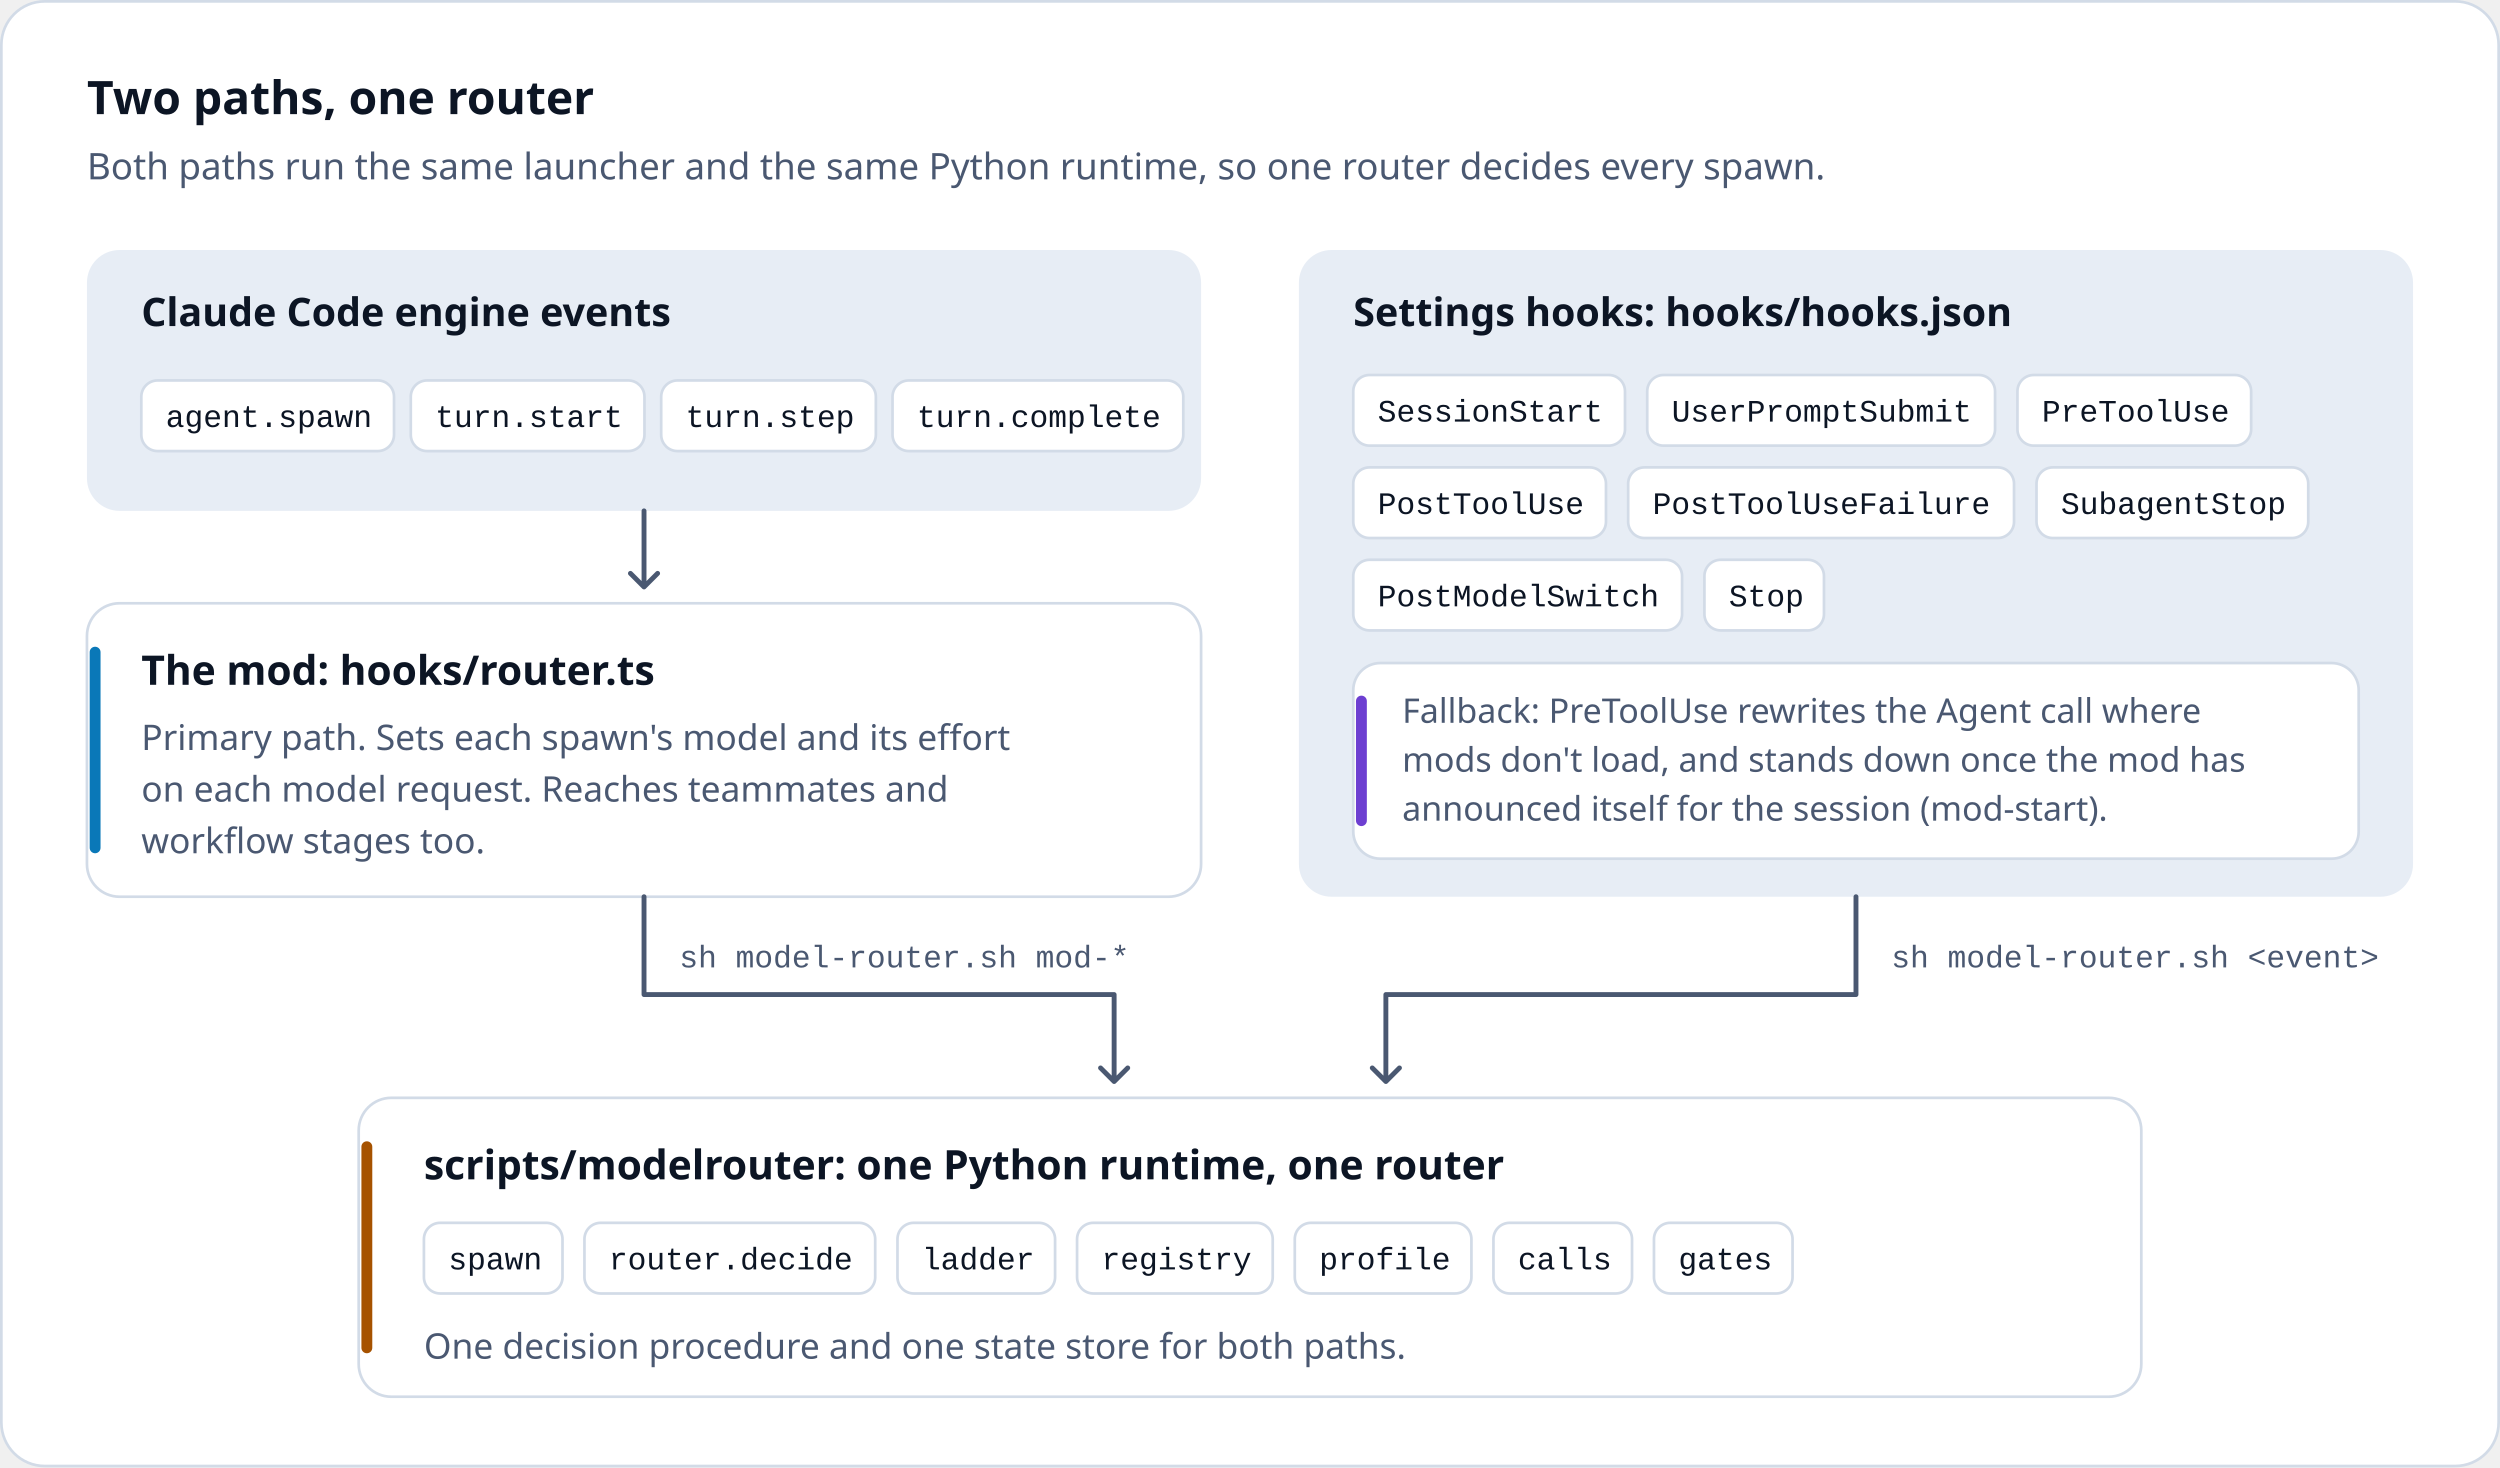
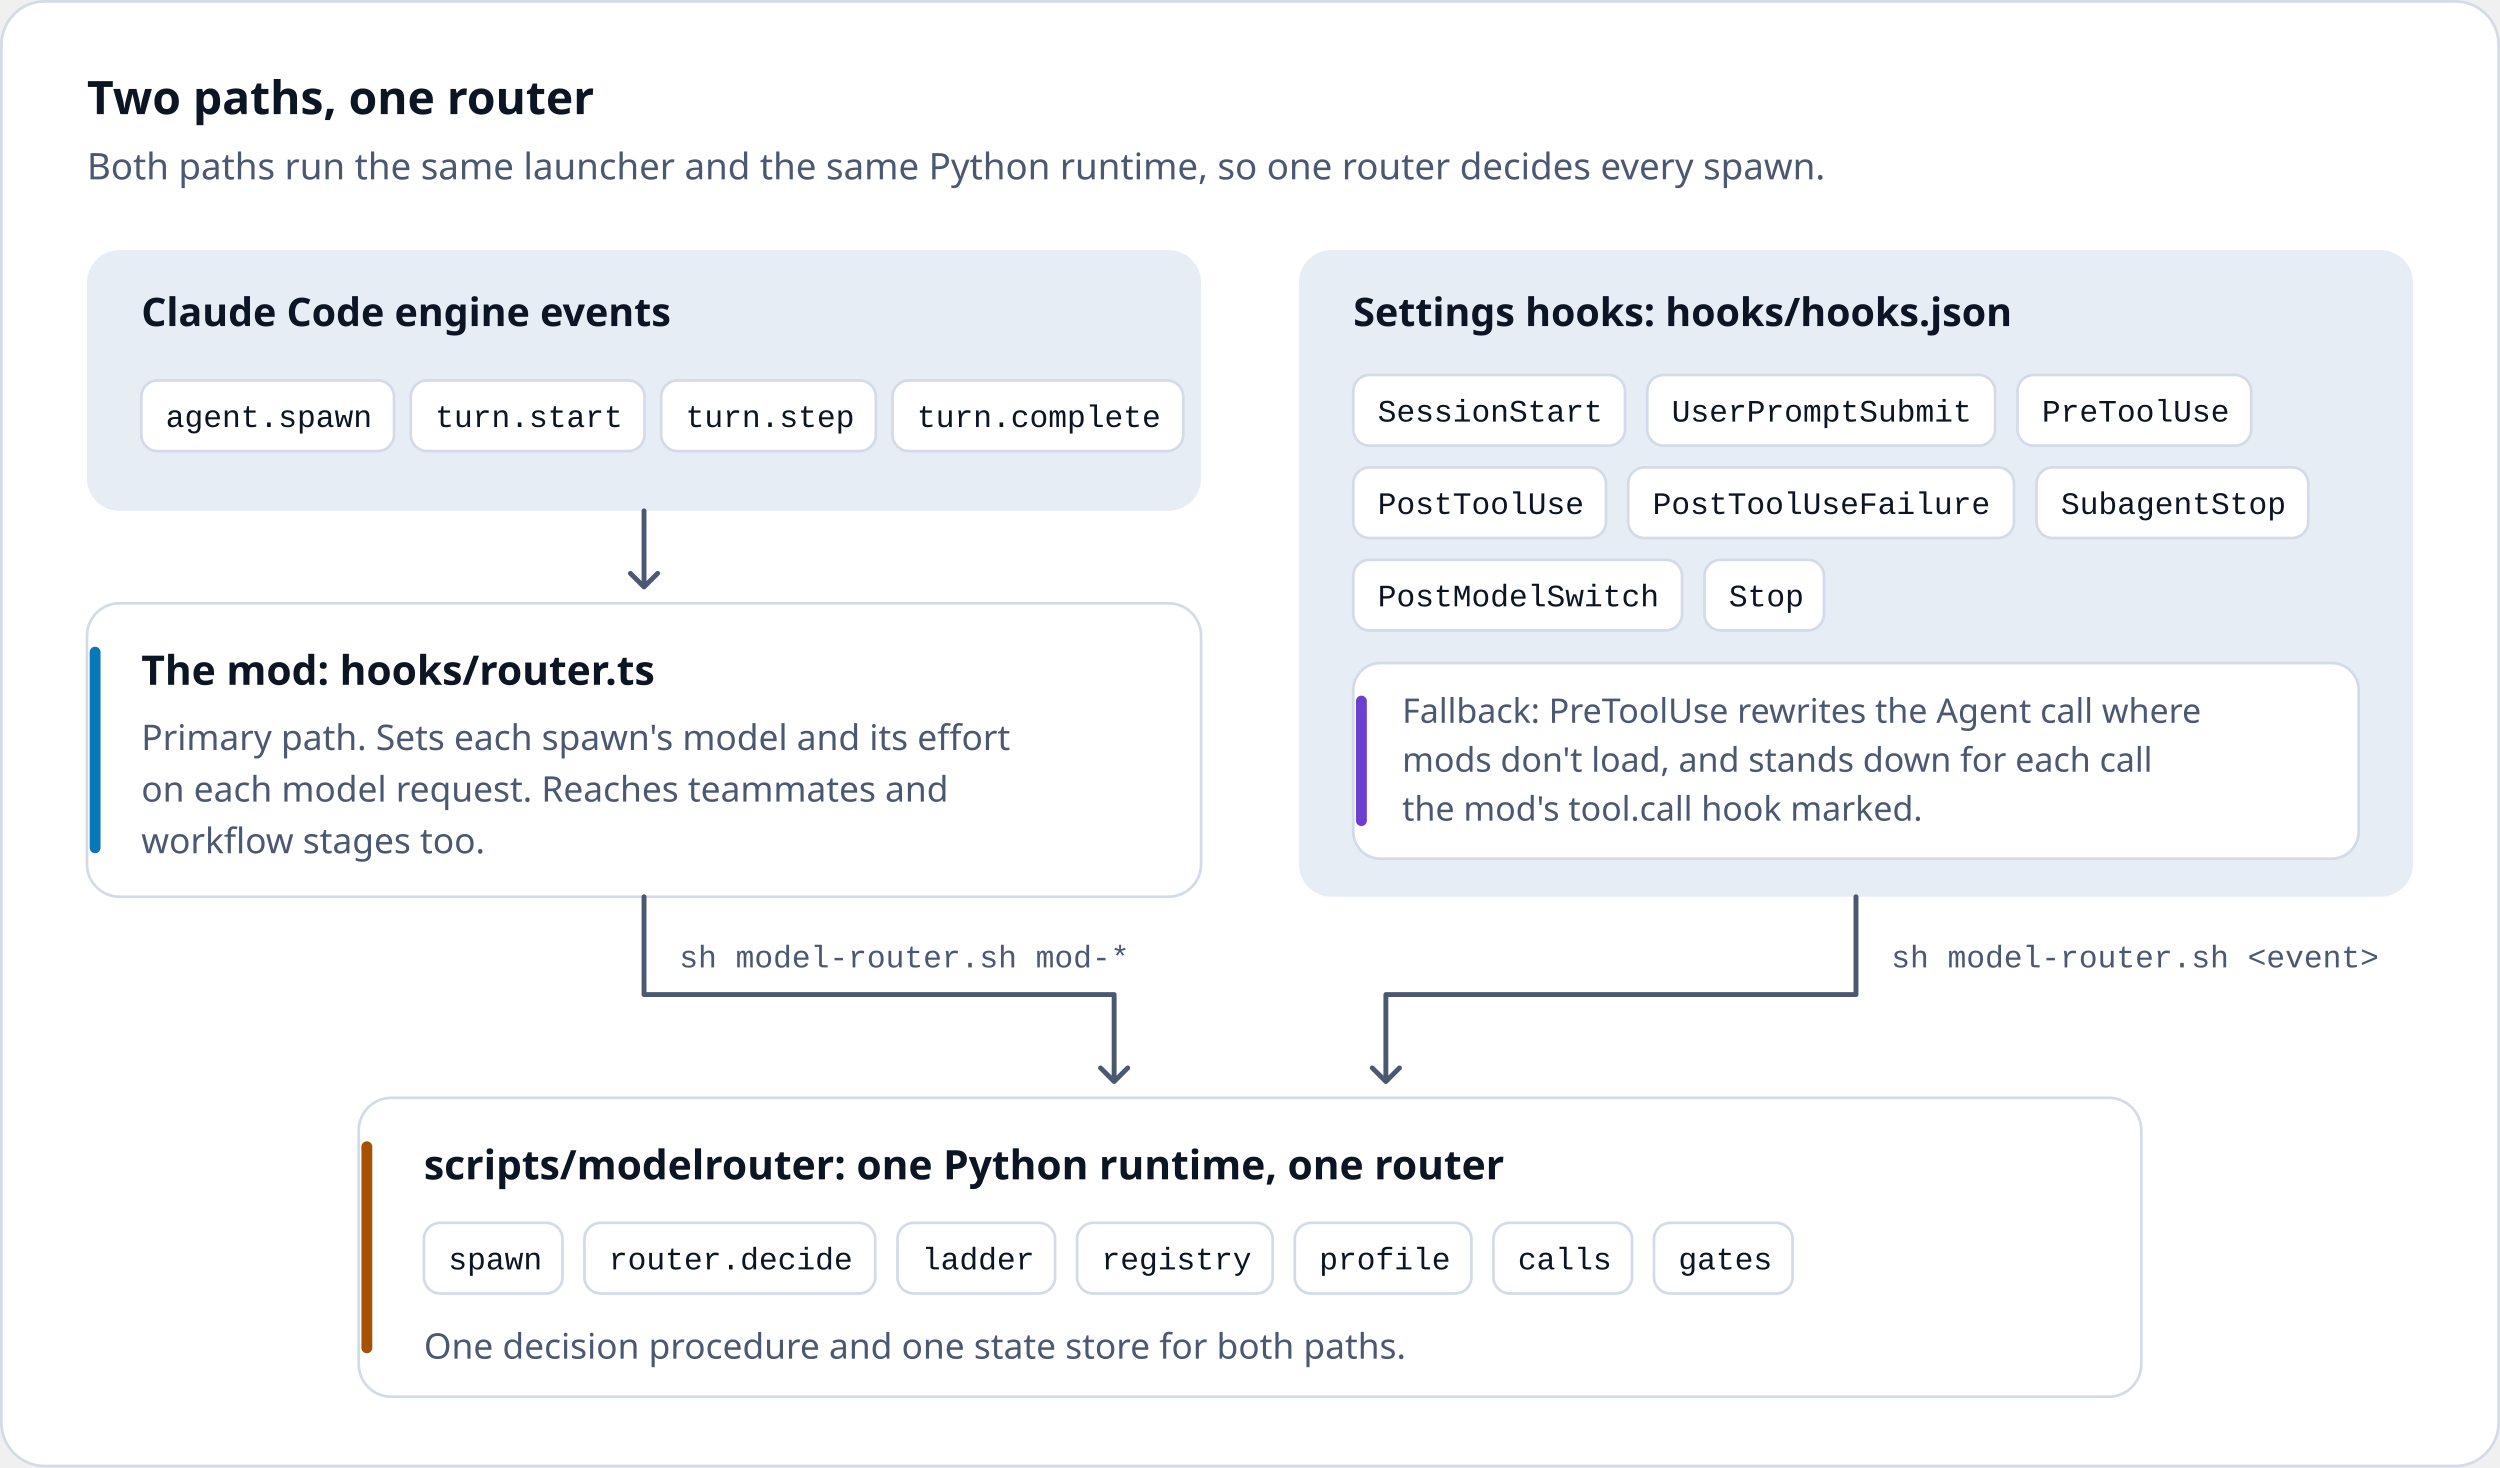
<svg xmlns="http://www.w3.org/2000/svg" viewBox="0 0 920 540" width="920" height="540" role="img" aria-label="Claude Code engine events (agent.spawn, turn.start, turn.step, turn.complete) reach the mod, hooks/router.ts. Settings hooks in hooks/hooks.json (SessionStart, UserPromptSubmit, PreToolUse, PostToolUse, PostToolUseFailure, SubagentStop, PostModelSwitch, Stop) do the bookkeeping and are the fallback. Both run sh model-router.sh, which calls one Python runtime that decides every spawn.">
  <style>text{font-family:-apple-system, BlinkMacSystemFont, "Segoe UI", "Noto Sans", Helvetica, Arial, sans-serif}.mono{font-family:ui-monospace, SFMono-Regular, "SF Mono", Menlo, Consolas, "Liberation Mono", monospace}.b{font-weight:600}.rail{stroke:#C9D4E4}.tilehalo{stroke:#0C1524}.bg{fill:#F4F7FB}.card{fill:#FFFFFF;stroke:#D2DBE7}.ink{fill:#0C1524}.mut{fill:#4A5871}.faint{fill:#E7EDF5}.ln{stroke:#D2DBE7}.lnm{stroke:#4A5871}.inks{stroke:#0C1524}.rt{fill:#A65200}.rts{stroke:#A65200}.rtsoft{fill:#FFF1DE}.halo{stroke:#FFFFFF}.haloc{stroke:#F4F7FB}.tile{fill:#0C1524;stroke:#0C1524}.stop0{stop-color:#FFFFFF}.stop1{stop-color:#F4F7FB}.tag{fill:#FFFFFF}.r1{fill:#0E8C6F}.r1s{stroke:#0E8C6F}.r2{fill:#0A78B8}.r2s{stroke:#0A78B8}.r3{fill:#3B57D6}.r3s{stroke:#3B57D6}.r4{fill:#6D3FD1}.r4s{stroke:#6D3FD1}.r5{fill:#A72C8A}.r5s{stroke:#A72C8A}@media (prefers-color-scheme: dark){.bg{fill:#0A101B}.card{fill:#0F1828;stroke:#26344B}.ink{fill:#E7EDF6}.mut{fill:#9BA9BD}.faint{fill:#1A263A}.ln{stroke:#26344B}.lnm{stroke:#9BA9BD}.inks{stroke:#E7EDF6}.rt{fill:#FFB23E}.rts{stroke:#FFB23E}.rtsoft{fill:#33260F}.halo{stroke:#0F1828}.haloc{stroke:#0A101B}.tile{fill:#13203A;stroke:#2C3E60}.stop0{stop-color:#0F1828}.stop1{stop-color:#0A101B}.tag{fill:#0C1524}.r1{fill:#38D3A8}.r1s{stroke:#38D3A8}.r2{fill:#45B4F2}.r2s{stroke:#45B4F2}.r3{fill:#8196FF}.r3s{stroke:#8196FF}.r4{fill:#AA8BFF}.r4s{stroke:#AA8BFF}.r5{fill:#F27BCD}.r5s{stroke:#F27BCD}}.pa,.pb,.pc{opacity:0}.pa{animation:pa 6s linear infinite}@keyframes pa{0%{transform:translate(237px,188px);opacity:0}0%{transform:translate(237px,188px);opacity:0}1%{transform:translate(237px,188px);opacity:1}12.0%{transform:translate(237px,222px);opacity:1}14%{transform:translate(237px,222px);opacity:0}100%{transform:translate(237px,222px);opacity:0}}.pb{animation:pb 6s linear infinite}@keyframes pb{0%{transform:translate(237px,330px);opacity:0}22%{transform:translate(237px,330px);opacity:0}23%{transform:translate(237px,330px);opacity:1}26.37%{transform:translate(237px,366px);opacity:1}47.38%{transform:translate(410px,366px);opacity:1}52.0%{transform:translate(410px,404px);opacity:1}54%{transform:translate(410px,404px);opacity:0}100%{transform:translate(410px,404px);opacity:0}}.pc{animation:pc 6s linear infinite}@keyframes pc{0%{transform:translate(683px,330px);opacity:0}58%{transform:translate(683px,330px);opacity:0}59%{transform:translate(683px,330px);opacity:1}62.37%{transform:translate(683px,366px);opacity:1}83.38%{transform:translate(510px,366px);opacity:1}88.0%{transform:translate(510px,404px);opacity:1}90%{transform:translate(510px,404px);opacity:0}100%{transform:translate(510px,404px);opacity:0}}@media (prefers-reduced-motion: reduce){*{animation:none!important}}</style>
  <rect x="0.5" y="0.5" width="919" height="539" rx="16" class="card" />
  <text x="32" y="42" class="ink b" font-size="17">Two paths, one router</text>
  <text x="32" y="66" class="mut" font-size="13.5">Both paths run the same launcher and the same Python runtime, so one router decides every spawn.</text>
  <rect x="32" y="92" width="410" height="96" rx="12" class="faint" stroke-width="0" />
  <text x="52" y="120" class="ink b" font-size="14.5">Claude Code engine events</text>
  <rect x="52" y="140" width="93" height="26" rx="6" class="card" stroke-width="1" />
  <text x="61" y="157.14" class="mono ink" font-size="11.5">agent.spawn</text>
  <rect x="151.165" y="140" width="86" height="26" rx="6" class="card" stroke-width="1" />
  <text x="160.165" y="157.14" class="mono ink" font-size="11.5">turn.start</text>
  <rect x="243.315" y="140" width="79" height="26" rx="6" class="card" stroke-width="1" />
  <text x="252.315" y="157.14" class="mono ink" font-size="11.5">turn.step</text>
  <rect x="328.45" y="140" width="107" height="26" rx="6" class="card" stroke-width="1" />
  <text x="337.45" y="157.14" class="mono ink" font-size="11.5">turn.complete</text>
  <rect x="32" y="222" width="410" height="108" rx="12" class="card" stroke-width="1" />
  <rect x="33" y="238" width="4" height="76" rx="2" class="r2" />
  <text x="52" y="252" class="ink b" font-size="15">The mod: hooks/router.ts</text>
  <text x="52" y="276" class="mut" font-size="13">Primary path. Sets each spawn's model and its effort</text>
  <text x="52" y="295" class="mut" font-size="13">on each model request. Reaches teammates and</text>
  <text x="52" y="314" class="mut" font-size="13">workflow stages too.</text>
  <rect x="478" y="92" width="410" height="238" rx="12" class="faint" stroke-width="0" />
  <text x="498" y="120" class="ink b" font-size="14.5">Settings hooks: hooks/hooks.json</text>
  <rect x="498" y="138" width="100" height="26" rx="6" class="card" stroke-width="1" />
  <text x="507" y="155.14" class="mono ink" font-size="11.5">SessionStart</text>
  <rect x="606.18" y="138" width="128" height="26" rx="6" class="card" stroke-width="1" />
  <text x="615.18" y="155.14" class="mono ink" font-size="11.5">UserPromptSubmit</text>
  <rect x="742.42" y="138" width="86" height="26" rx="6" class="card" stroke-width="1" />
  <text x="751.42" y="155.14" class="mono ink" font-size="11.5">PreToolUse</text>
  <rect x="498" y="172" width="93" height="26" rx="6" class="card" stroke-width="1" />
  <text x="507" y="189.14" class="mono ink" font-size="11.5">PostToolUse</text>
  <rect x="599.165" y="172" width="142" height="26" rx="6" class="card" stroke-width="1" />
  <text x="608.165" y="189.14" class="mono ink" font-size="11.5">PostToolUseFailure</text>
  <rect x="749.435" y="172" width="100" height="26" rx="6" class="card" stroke-width="1" />
  <text x="758.435" y="189.14" class="mono ink" font-size="11.5">SubagentStop</text>
  <rect x="498" y="206" width="121" height="26" rx="6" class="card" stroke-width="1" />
  <text x="507" y="223.14" class="mono ink" font-size="11.5">PostModelSwitch</text>
  <rect x="627.225" y="206" width="44" height="26" rx="6" class="card" stroke-width="1" />
  <text x="636.225" y="223.14" class="mono ink" font-size="11.5">Stop</text>
  <rect x="498" y="244" width="370" height="72" rx="10" class="card" stroke-width="1" />
  <rect x="499" y="256" width="4" height="48" rx="2" class="r4" />
  <text x="516" y="266" class="mut" font-size="12.5">Fallback: PreToolUse rewrites the Agent call where</text>
-   <text x="516" y="284" class="mut" font-size="12.5">mods don't load, and stands down once the mod has</text>
-   <text x="516" y="302" class="mut" font-size="12.5">announced itself for the session (mod-start).</text>
+   <text x="516" y="284" class="mut" font-size="12.5">mods don't load, and stands down for each call</text>
+   <text x="516" y="302" class="mut" font-size="12.5">the mod's tool.call hook marked.</text>
  <path d="M237 188V216M232 211L237 216L242 211" class="lnm" stroke-width="1.8" fill="none" stroke-linecap="round" stroke-linejoin="round" />
  <path d="M237 330V366H410V398M405 393L410 398L415 393" class="lnm" stroke-width="1.8" fill="none" stroke-linecap="round" stroke-linejoin="round" />
  <path d="M683 330V366H510V398M505 393L510 398L515 393" class="lnm" stroke-width="1.8" fill="none" stroke-linecap="round" stroke-linejoin="round" />
  <text x="250" y="356" class="mono mut" font-size="11.5">sh model-router.sh mod-*</text>
  <text x="696" y="356" class="mono mut" font-size="11.5">sh model-router.sh &lt;event&gt;</text>
  <rect x="132" y="404" width="656" height="110" rx="12" class="card" stroke-width="1" />
  <rect x="133" y="420" width="4" height="78" rx="2" class="rt" />
  <text x="156" y="434" class="ink b" font-size="15">scripts/modelrouter: one Python runtime, one router</text>
  <rect x="156" y="450" width="51" height="26" rx="6" class="card" stroke-width="1" />
  <text x="165" y="467.14" class="mono ink" font-size="11.5">spawn</text>
  <rect x="215.075" y="450" width="107" height="26" rx="6" class="card" stroke-width="1" />
  <text x="224.075" y="467.14" class="mono ink" font-size="11.5">router.decide</text>
  <rect x="330.27" y="450" width="58" height="26" rx="6" class="card" stroke-width="1" />
  <text x="339.27" y="467.14" class="mono ink" font-size="11.5">ladder</text>
  <rect x="396.36" y="450" width="72" height="26" rx="6" class="card" stroke-width="1" />
  <text x="405.36" y="467.14" class="mono ink" font-size="11.5">registry</text>
  <rect x="476.48" y="450" width="65" height="26" rx="6" class="card" stroke-width="1" />
  <text x="485.48" y="467.14" class="mono ink" font-size="11.5">profile</text>
  <rect x="549.585" y="450" width="51" height="26" rx="6" class="card" stroke-width="1" />
  <text x="558.585" y="467.14" class="mono ink" font-size="11.5">calls</text>
  <rect x="608.66" y="450" width="51" height="26" rx="6" class="card" stroke-width="1" />
  <text x="617.66" y="467.14" class="mono ink" font-size="11.5">gates</text>
  <text x="156" y="500" class="mut" font-size="13">One decision procedure and one state store for both paths.</text>
  <circle cx="0" cy="0" r="6" class="rt pa" />
  <circle cx="0" cy="0" r="6" class="rt pb" />
  <circle cx="0" cy="0" r="6" class="rt pc" />
</svg>
